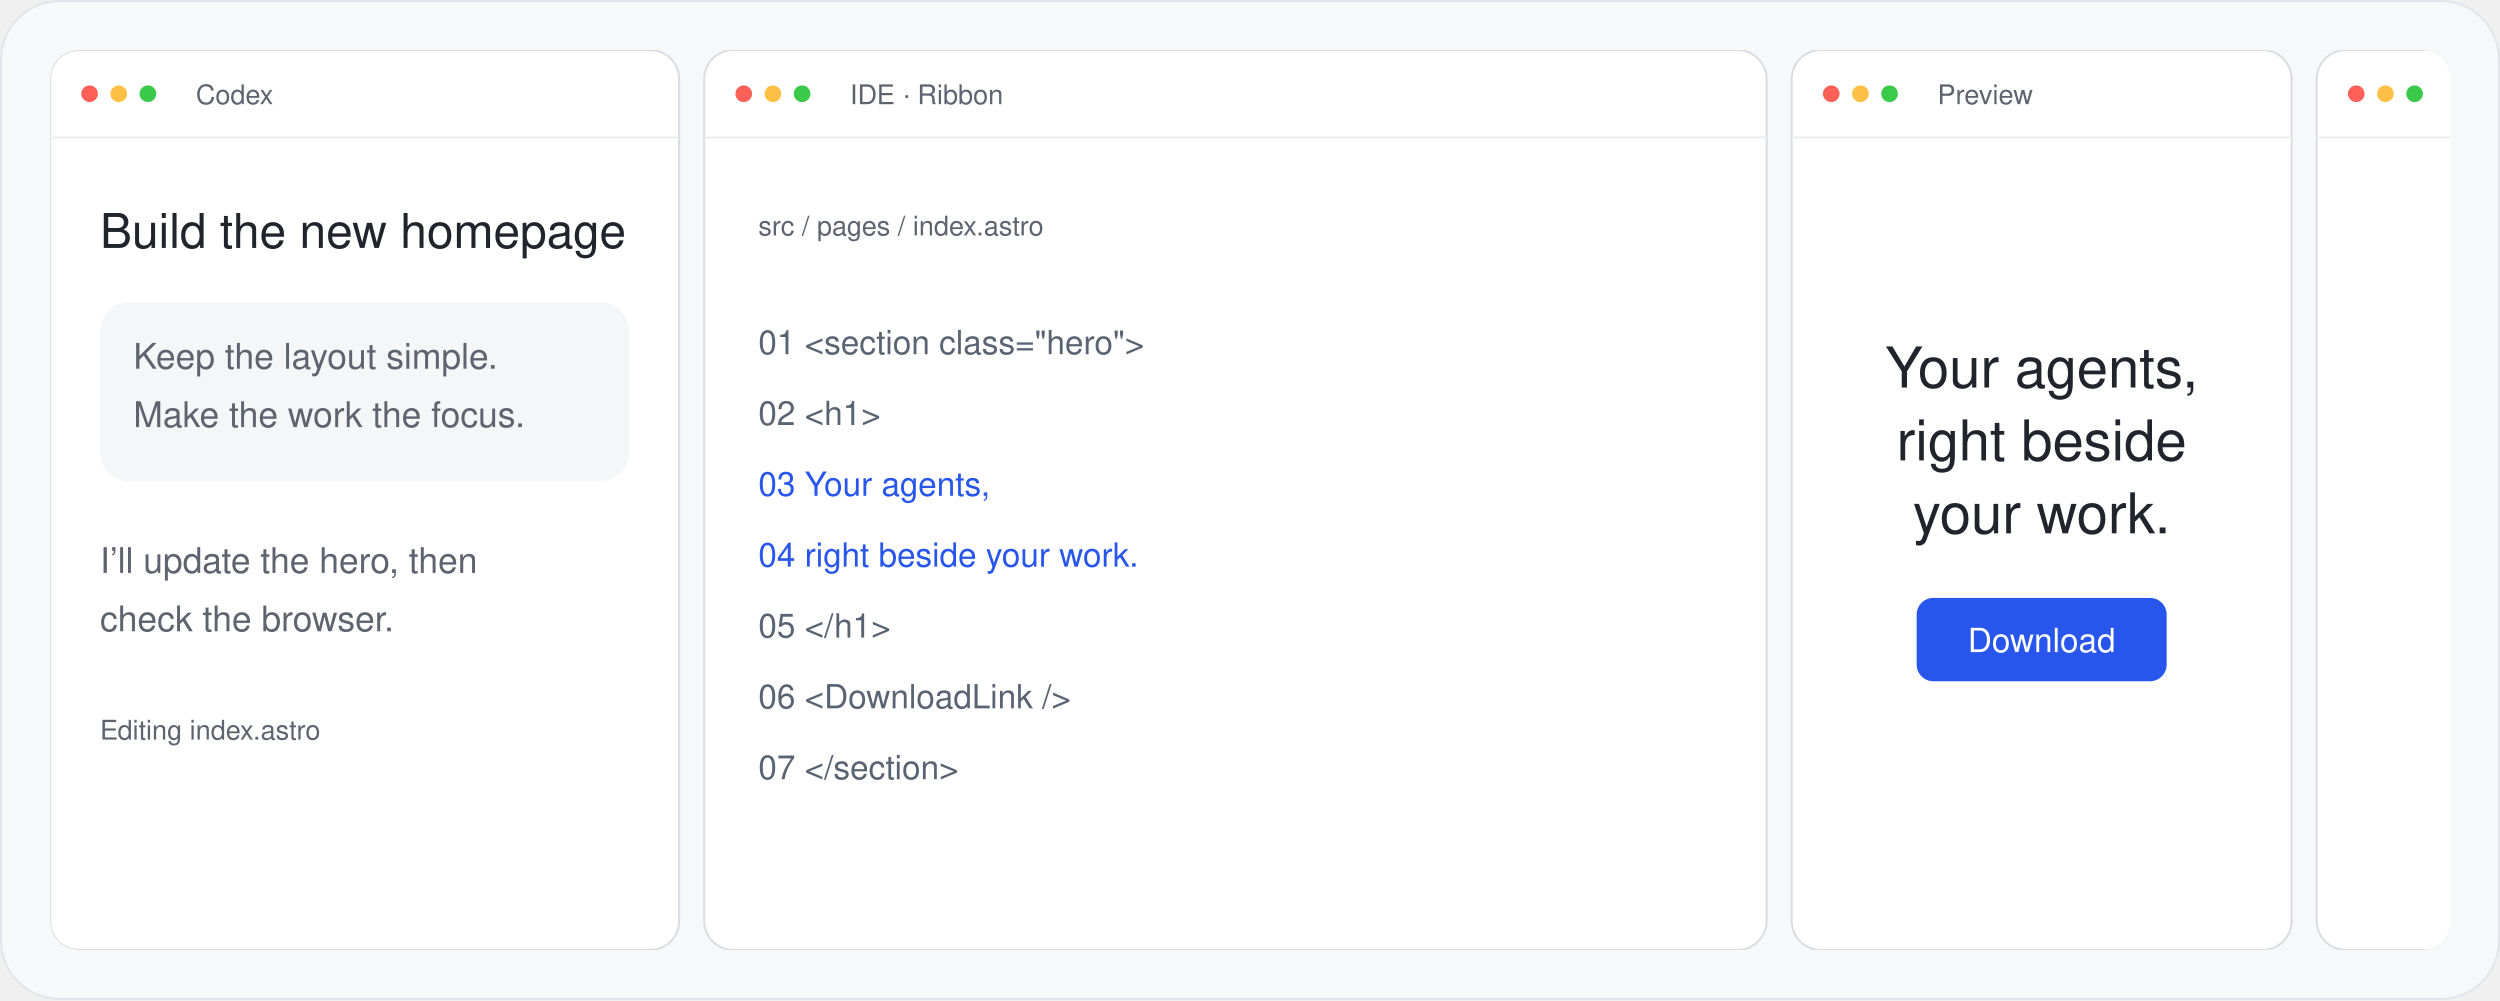
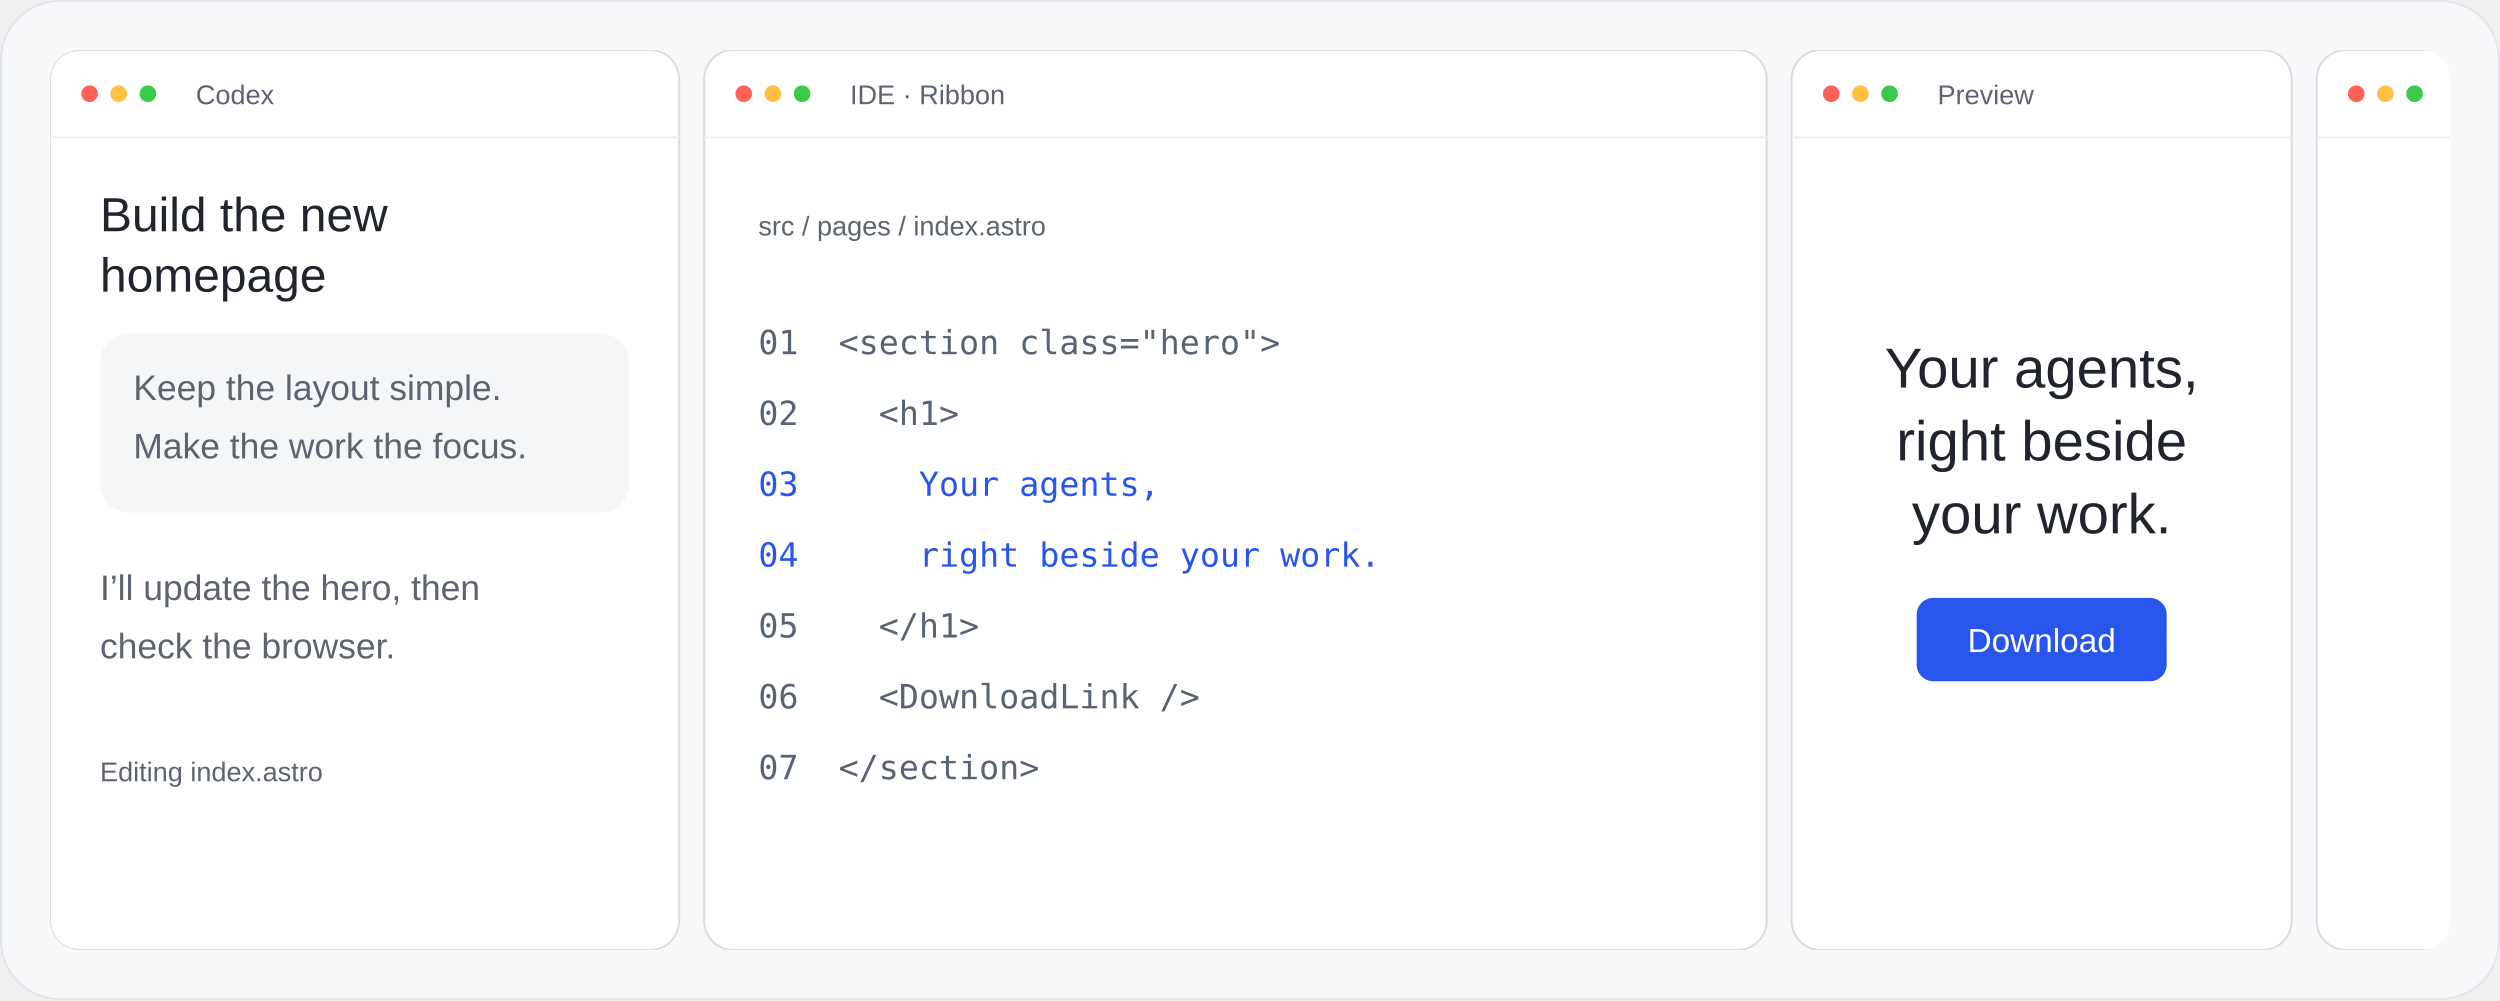
<svg xmlns="http://www.w3.org/2000/svg" width="1200" height="480" viewBox="0 0 1200 480" fill="none">
  <defs>
    <clipPath id="viewport">
      <rect x="24" y="24" width="1152" height="432" rx="14" />
    </clipPath>
  </defs>
-   <style>text{font-family:-apple-system,BlinkMacSystemFont,Helvetica,Arial,sans-serif}.muted{fill:#5d6470;font-size:17px}.title{fill:#20242c;font-weight:500}.small{fill:#5d6470;font-size:13px}.code{fill:#596473;font-family:monospace;font-size:16px}</style>
+   <style>text{font-family:Arial,Helvetica,sans-serif;letter-spacing:0}.muted{fill:#5d6470;font-size:17px}.title{fill:#20242c;font-weight:500}.small{fill:#5d6470;font-size:13px}.code{fill:#596473;font-size:16px}.code text{font-family:Menlo,Monaco,monospace}</style>
  <rect x=".5" y=".5" width="1199" height="479" rx="28" fill="#f7f8fa" stroke="#e2e5eb" />
  <g clip-path="url(#viewport)">
    <g fill="white" stroke="#dcdde2">
      <rect x="24" y="24" width="302" height="432" rx="14" />
      <rect x="338" y="24" width="510" height="432" rx="14" />
      <rect x="860" y="24" width="240" height="432" rx="14" />
      <rect x="1112" y="24" width="302" height="432" rx="14" />
    </g>
    <g stroke="#eceef2">
      <path d="M24 66H326M338 66H848M860 66H1100M1112 66H1414" />
    </g>
    <g fill="#ff6159">
      <circle cx="43" cy="45" r="4" />
      <circle cx="357" cy="45" r="4" />
      <circle cx="879" cy="45" r="4" />
      <circle cx="1131" cy="45" r="4" />
    </g>
    <g fill="#ffc045">
      <circle cx="57" cy="45" r="4" />
      <circle cx="371" cy="45" r="4" />
      <circle cx="893" cy="45" r="4" />
      <circle cx="1145" cy="45" r="4" />
    </g>
    <g fill="#3bc94a">
      <circle cx="71" cy="45" r="4" />
      <circle cx="385" cy="45" r="4" />
      <circle cx="907" cy="45" r="4" />
      <circle cx="1159" cy="45" r="4" />
    </g>
    <g class="small">
      <text x="94" y="50">Codex</text>
      <text x="408" y="50">IDE · Ribbon</text>
      <text x="930" y="50">Preview</text>
    </g>
-     <text class="title" x="48" y="119" font-size="23">Build the new homepage</text>
-     <rect x="48" y="145" width="254" height="86" rx="14" fill="#f5f6f8" />
+     <text class="title" font-size="23">
+       <tspan x="48" y="111">Build the new</tspan>
+       <tspan x="48" y="140">homepage</tspan>
+     </text>
+     <rect x="48" y="160" width="254" height="86" rx="14" fill="#f5f6f8" />
    <g class="muted">
-       <text x="64" y="177">Keep the layout simple.</text>
-       <text x="64" y="205">Make the work the focus.</text>
-       <text x="48" y="275">I’ll update the hero, then</text>
-       <text x="48" y="303">check the browser.</text>
+       <text x="64" y="192">Keep the layout simple.</text>
+       <text x="64" y="220">Make the work the focus.</text>
+       <text x="48" y="288">I’ll update the hero, then</text>
+       <text x="48" y="316">check the browser.</text>
    </g>
-     <text class="small" x="48" y="355">Editing index.astro</text>
+     <text class="small" x="48" y="375">Editing index.astro</text>
    <text class="small" x="364" y="113">src / pages / index.astro</text>
-     <g class="code">
+     <g class="code" xml:space="preserve">
      <text x="364" y="170">01  &lt;section class="hero"&gt;</text>
      <text x="364" y="204">02    &lt;h1&gt;</text>
      <text x="364" y="238" fill="#2856ed">03      Your agents,</text>
      <text x="364" y="272" fill="#2856ed">04      right beside your work.</text>
      <text x="364" y="306">05    &lt;/h1&gt;</text>
      <text x="364" y="340">06    &lt;DownloadLink /&gt;</text>
      <text x="364" y="374">07  &lt;/section&gt;</text>
    </g>
    <g class="title" font-size="27" text-anchor="middle">
      <text x="980" y="186">Your agents,</text>
      <text x="980" y="221">right beside</text>
      <text x="980" y="256">your work.</text>
    </g>
    <rect x="920" y="287" width="120" height="40" rx="8" fill="#2856ed" />
    <text x="980" y="313" text-anchor="middle" fill="white" font-size="16">Download</text>
  </g>
</svg>
